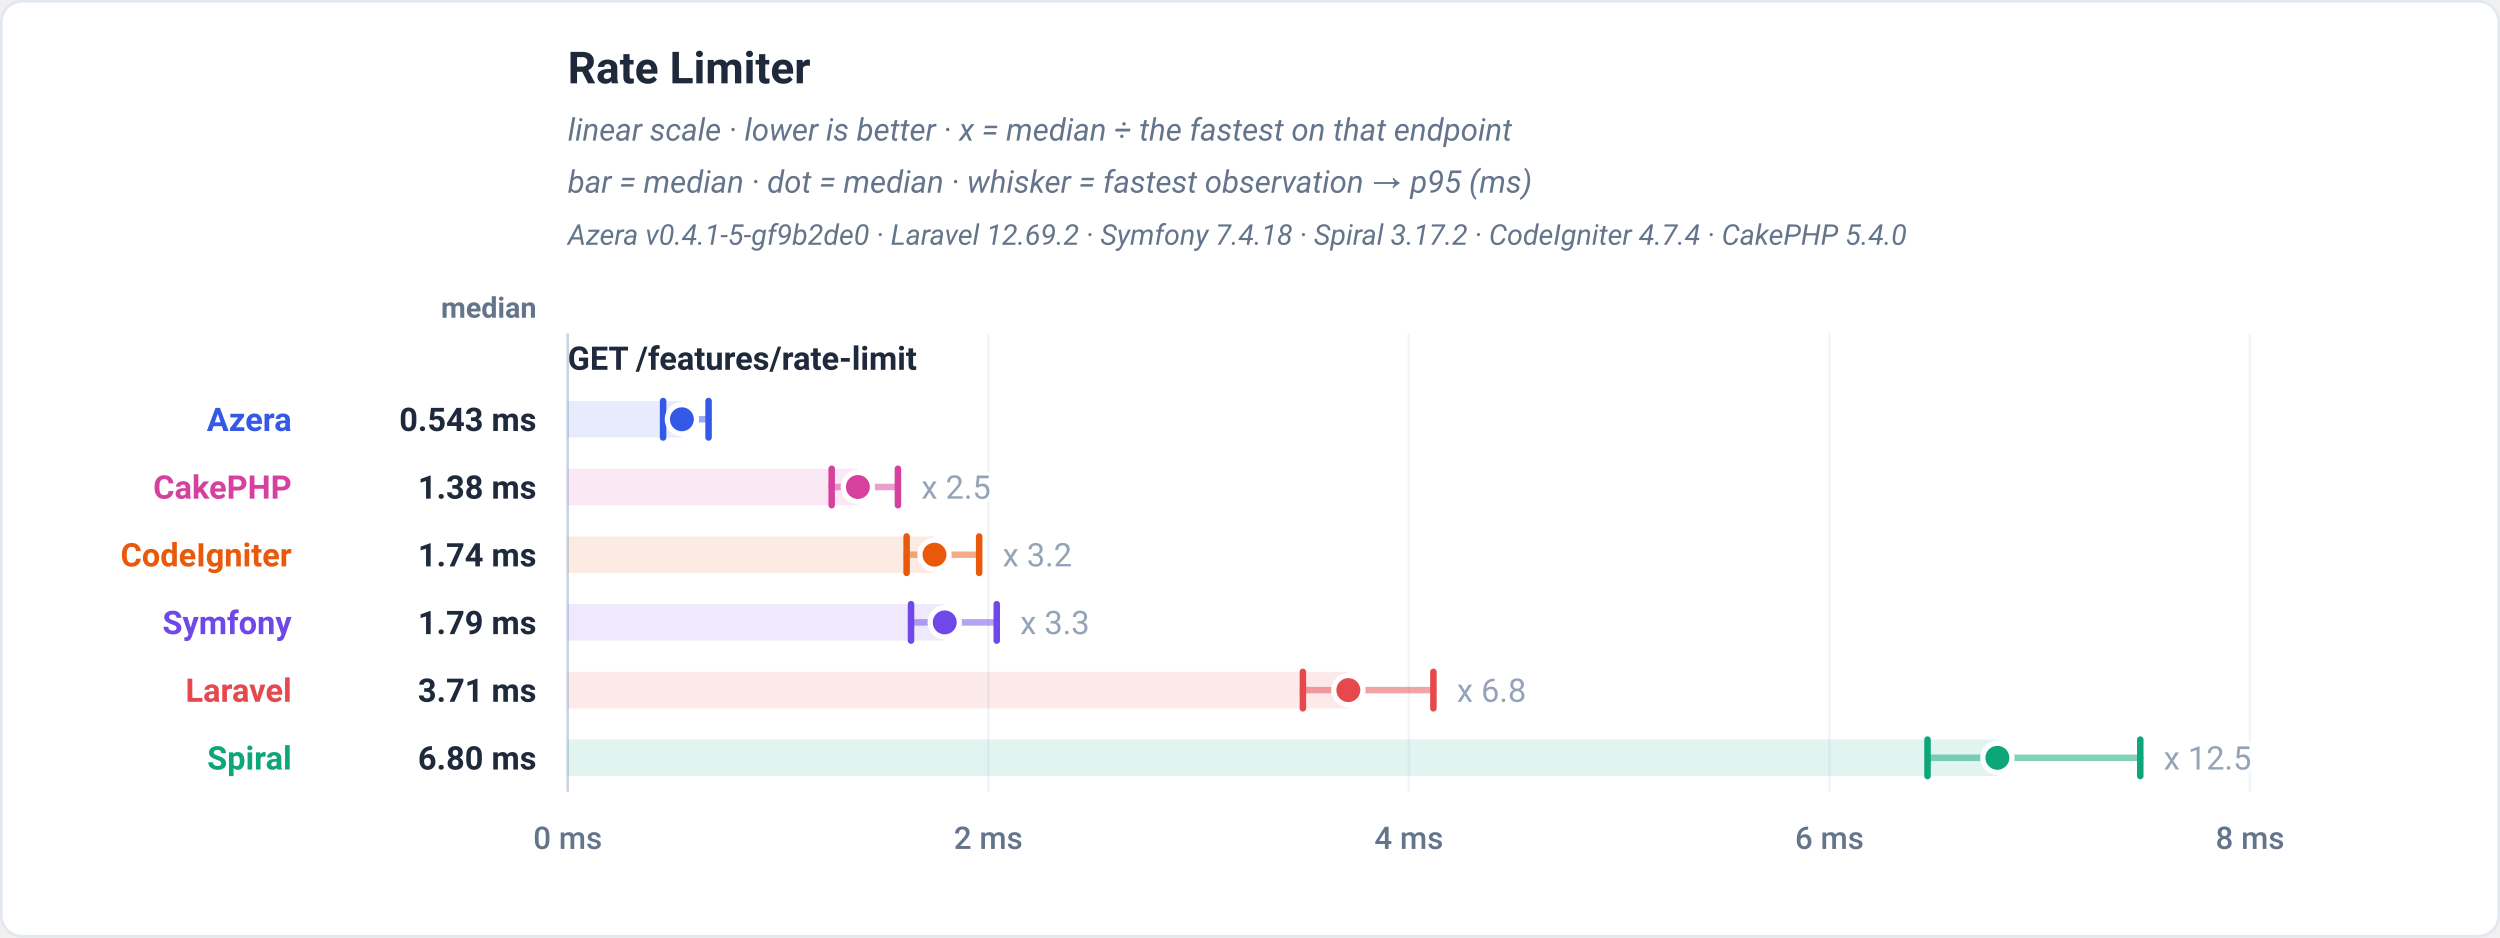
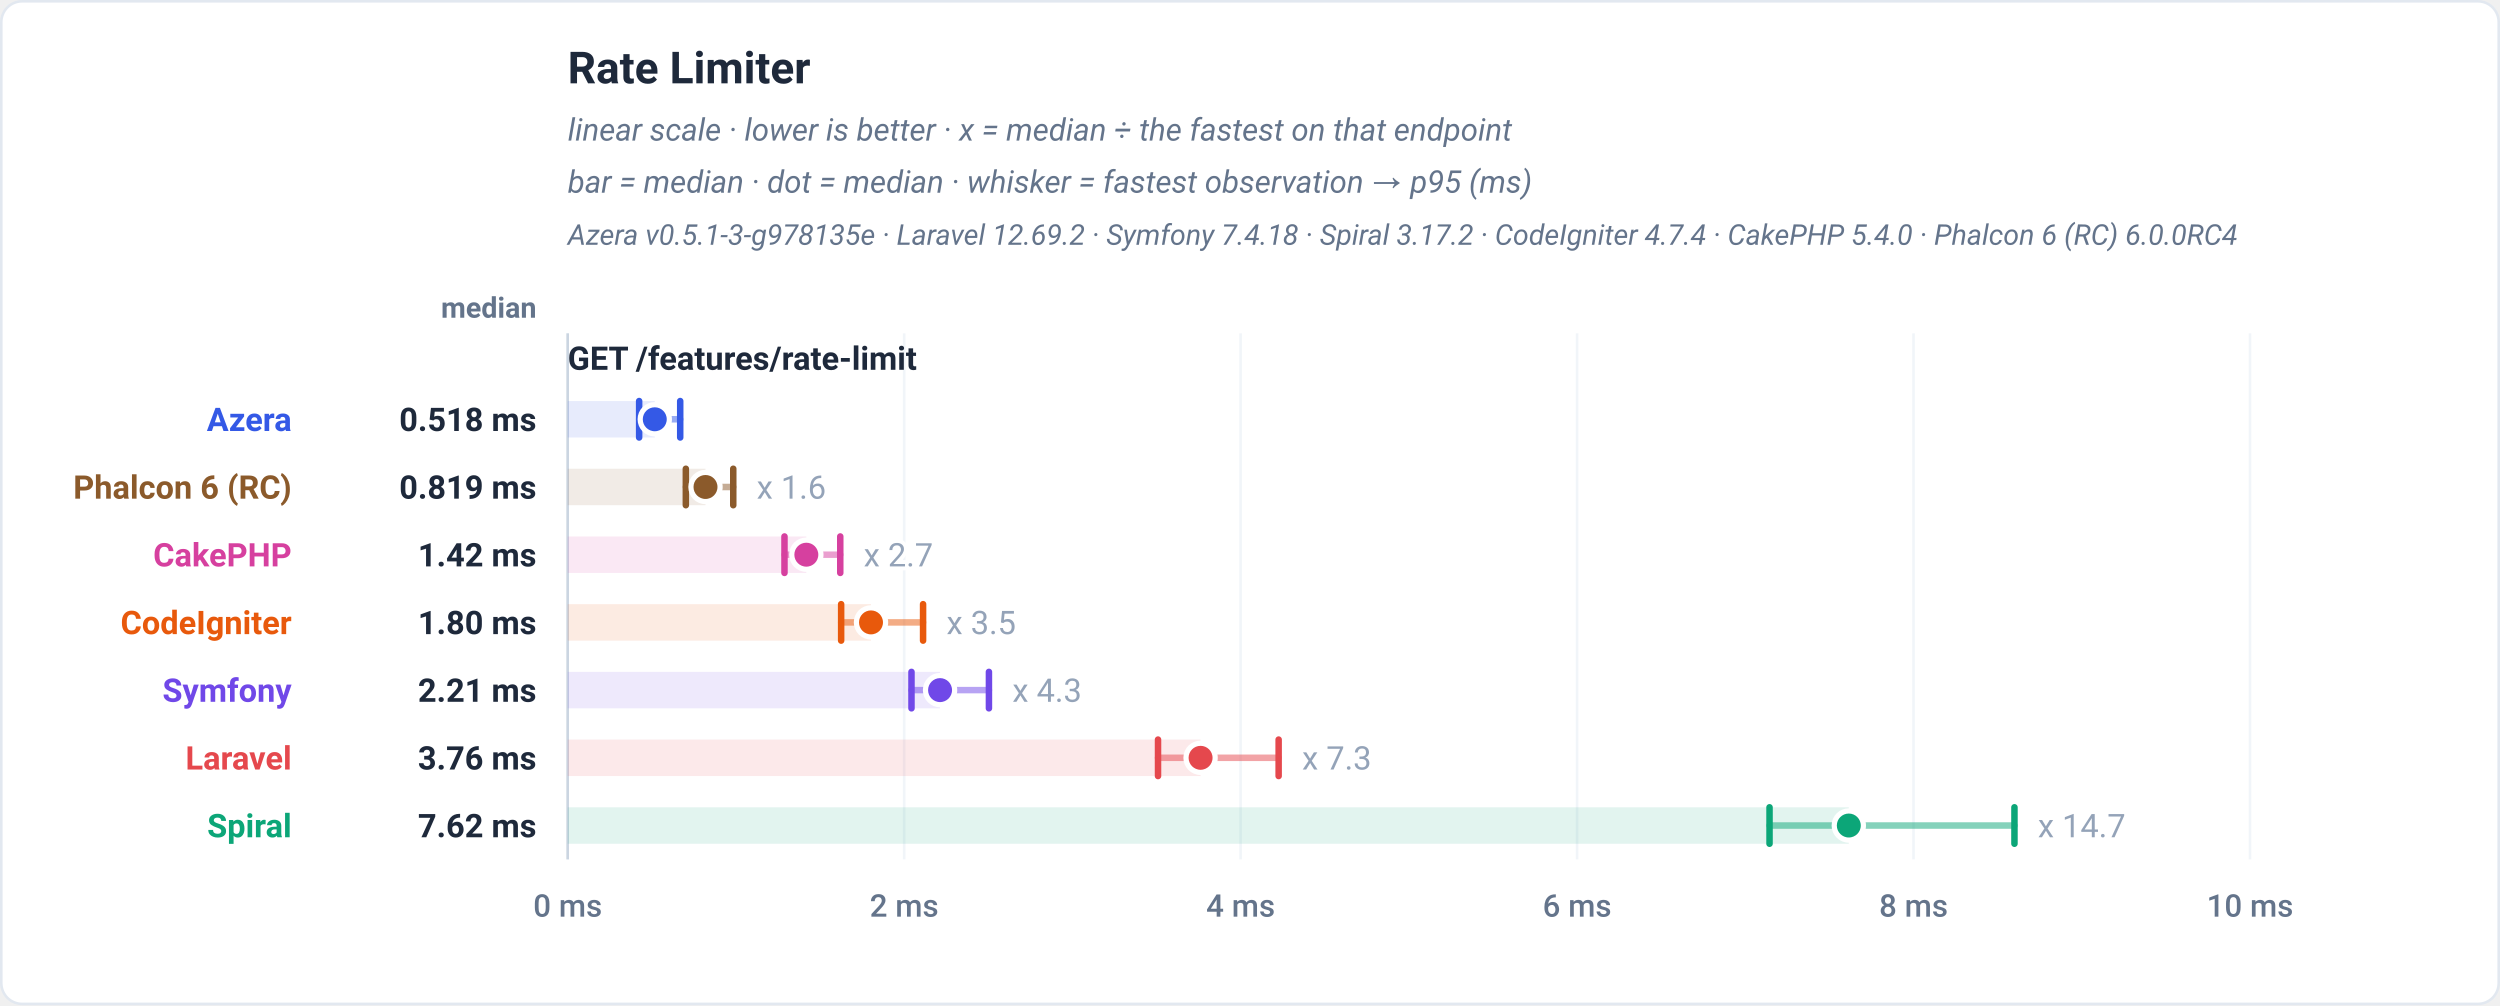
- <svg xmlns="http://www.w3.org/2000/svg" viewBox="0 0 960 360" width="960" height="360" role="img" font-family="-apple-system,BlinkMacSystemFont,'Segoe UI',Roboto,Helvetica,Arial,sans-serif">
-   <rect x="0.5" y="0.5" width="959" height="359" rx="8" fill="#ffffff" stroke="#e2e8f0" />
+ <svg xmlns="http://www.w3.org/2000/svg" viewBox="0 0 960 386" width="960" height="386" role="img" font-family="-apple-system,BlinkMacSystemFont,'Segoe UI',Roboto,Helvetica,Arial,sans-serif">
+   <rect x="0.5" y="0.5" width="959" height="385" rx="8" fill="#ffffff" stroke="#e2e8f0" />
  <text x="218" y="32" font-family="-apple-system,BlinkMacSystemFont,'Segoe UI',Roboto,Helvetica,Arial,sans-serif" font-size="17" font-weight="700" fill="#1e293b" text-anchor="start">Rate Limiter</text>
  <text x="218" y="54" font-family="-apple-system,BlinkMacSystemFont,'Segoe UI',Roboto,Helvetica,Arial,sans-serif" font-size="12" font-weight="400" fill="#64748b" text-anchor="start" font-style="italic">linear scale · lower is better · x = median ÷ the fastest on that endpoint</text>
  <text x="218" y="74" font-family="-apple-system,BlinkMacSystemFont,'Segoe UI',Roboto,Helvetica,Arial,sans-serif" font-size="12" font-weight="400" fill="#64748b" text-anchor="start" font-style="italic">bar = median · dot = median · whisker = fastest observation → p95 (ms)</text>
-   <text x="218" y="94" font-family="-apple-system,BlinkMacSystemFont,'Segoe UI',Roboto,Helvetica,Arial,sans-serif" font-size="11" font-weight="400" fill="#64748b" text-anchor="start" font-style="italic">Azera v0.4.1-5-gf9b2de0 · Laravel 12.69.2 · Symfony 7.4.18 · Spiral 3.17.2 · CodeIgniter 4.7.4 · CakePHP 5.4.0</text>
+   <text x="218" y="94" font-family="-apple-system,BlinkMacSystemFont,'Segoe UI',Roboto,Helvetica,Arial,sans-serif" font-size="11" font-weight="400" fill="#64748b" text-anchor="start" font-style="italic">Azera v0.5.1-3-g978135e · Laravel 12.69.2 · Symfony 7.4.18 · Spiral 3.17.2 · CodeIgniter 4.7.4 · CakePHP 5.4.0 · Phalcon 6 (RC) 6.0.0RC4</text>
  <text x="206" y="122" font-family="-apple-system,BlinkMacSystemFont,'Segoe UI',Roboto,Helvetica,Arial,sans-serif" font-size="11" font-weight="600" fill="#64748b" text-anchor="end">median</text>
-   <line x1="218" y1="128" x2="218" y2="304" stroke="#f1f5f9" stroke-width="1" />
-   <text x="218" y="326" font-family="-apple-system,BlinkMacSystemFont,'Segoe UI',Roboto,Helvetica,Arial,sans-serif" font-size="12" font-weight="500" fill="#64748b" text-anchor="middle">0 ms</text>
-   <line x1="379.5" y1="128" x2="379.5" y2="304" stroke="#f1f5f9" stroke-width="1" />
-   <text x="379.5" y="326" font-family="-apple-system,BlinkMacSystemFont,'Segoe UI',Roboto,Helvetica,Arial,sans-serif" font-size="12" font-weight="500" fill="#64748b" text-anchor="middle">2 ms</text>
-   <line x1="541" y1="128" x2="541" y2="304" stroke="#f1f5f9" stroke-width="1" />
-   <text x="541" y="326" font-family="-apple-system,BlinkMacSystemFont,'Segoe UI',Roboto,Helvetica,Arial,sans-serif" font-size="12" font-weight="500" fill="#64748b" text-anchor="middle">4 ms</text>
-   <line x1="702.5" y1="128" x2="702.5" y2="304" stroke="#f1f5f9" stroke-width="1" />
-   <text x="702.5" y="326" font-family="-apple-system,BlinkMacSystemFont,'Segoe UI',Roboto,Helvetica,Arial,sans-serif" font-size="12" font-weight="500" fill="#64748b" text-anchor="middle">6 ms</text>
-   <line x1="864" y1="128" x2="864" y2="304" stroke="#f1f5f9" stroke-width="1" />
-   <text x="864" y="326" font-family="-apple-system,BlinkMacSystemFont,'Segoe UI',Roboto,Helvetica,Arial,sans-serif" font-size="12" font-weight="500" fill="#64748b" text-anchor="middle">8 ms</text>
-   <line x1="218" y1="128" x2="218" y2="304" stroke="#cbd5e1" stroke-width="1" />
+   <line x1="218" y1="128" x2="218" y2="330" stroke="#f1f5f9" stroke-width="1" />
+   <text x="218" y="352" font-family="-apple-system,BlinkMacSystemFont,'Segoe UI',Roboto,Helvetica,Arial,sans-serif" font-size="12" font-weight="500" fill="#64748b" text-anchor="middle">0 ms</text>
+   <line x1="347.2" y1="128" x2="347.2" y2="330" stroke="#f1f5f9" stroke-width="1" />
+   <text x="347.2" y="352" font-family="-apple-system,BlinkMacSystemFont,'Segoe UI',Roboto,Helvetica,Arial,sans-serif" font-size="12" font-weight="500" fill="#64748b" text-anchor="middle">2 ms</text>
+   <line x1="476.4" y1="128" x2="476.4" y2="330" stroke="#f1f5f9" stroke-width="1" />
+   <text x="476.4" y="352" font-family="-apple-system,BlinkMacSystemFont,'Segoe UI',Roboto,Helvetica,Arial,sans-serif" font-size="12" font-weight="500" fill="#64748b" text-anchor="middle">4 ms</text>
+   <line x1="605.6" y1="128" x2="605.6" y2="330" stroke="#f1f5f9" stroke-width="1" />
+   <text x="605.6" y="352" font-family="-apple-system,BlinkMacSystemFont,'Segoe UI',Roboto,Helvetica,Arial,sans-serif" font-size="12" font-weight="500" fill="#64748b" text-anchor="middle">6 ms</text>
+   <line x1="734.8" y1="128" x2="734.8" y2="330" stroke="#f1f5f9" stroke-width="1" />
+   <text x="734.8" y="352" font-family="-apple-system,BlinkMacSystemFont,'Segoe UI',Roboto,Helvetica,Arial,sans-serif" font-size="12" font-weight="500" fill="#64748b" text-anchor="middle">8 ms</text>
+   <line x1="864" y1="128" x2="864" y2="330" stroke="#f1f5f9" stroke-width="1" />
+   <text x="864" y="352" font-family="-apple-system,BlinkMacSystemFont,'Segoe UI',Roboto,Helvetica,Arial,sans-serif" font-size="12" font-weight="500" fill="#64748b" text-anchor="middle">10 ms</text>
+   <line x1="218" y1="128" x2="218" y2="330" stroke="#cbd5e1" stroke-width="1" />
  <text x="218" y="142" font-family="-apple-system,BlinkMacSystemFont,'Segoe UI',Roboto,Helvetica,Arial,sans-serif" font-size="12.5" font-weight="700" fill="#1e293b" text-anchor="start">GET /features/rate-limit</text>
-   <rect x="218" y="154" width="43.84" height="14" fill="#3459e6" fill-opacity="0.12" />
-   <line x1="254.63" y1="161" x2="272.09" y2="161" stroke="#3459e6" stroke-width="2.5" stroke-linecap="round" opacity="0.5" />
-   <line x1="254.63" y1="154" x2="254.63" y2="168" stroke="#3459e6" stroke-width="2.5" stroke-linecap="round" />
-   <line x1="272.09" y1="154" x2="272.09" y2="168" stroke="#3459e6" stroke-width="2.5" stroke-linecap="round" />
-   <circle cx="261.84" cy="161" r="5.6" fill="#3459e6" stroke="#ffffff" stroke-width="2" />
+   <rect x="218" y="154" width="33.43" height="14" fill="#3459e6" fill-opacity="0.12" />
+   <line x1="245.43" y1="161" x2="261.2" y2="161" stroke="#3459e6" stroke-width="2.5" stroke-linecap="round" opacity="0.5" />
+   <line x1="245.43" y1="154" x2="245.43" y2="168" stroke="#3459e6" stroke-width="2.5" stroke-linecap="round" />
+   <line x1="261.2" y1="154" x2="261.2" y2="168" stroke="#3459e6" stroke-width="2.5" stroke-linecap="round" />
+   <circle cx="251.43" cy="161" r="5.6" fill="#3459e6" stroke="#ffffff" stroke-width="2" />
  <text x="112" y="165.5" font-family="-apple-system,BlinkMacSystemFont,'Segoe UI',Roboto,Helvetica,Arial,sans-serif" font-size="12.5" font-weight="700" fill="#3459e6" text-anchor="end">Azera</text>
-   <text x="206" y="165.5" font-family="-apple-system,BlinkMacSystemFont,'Segoe UI',Roboto,Helvetica,Arial,sans-serif" font-size="12.5" font-weight="700" fill="#1e293b" text-anchor="end">0.543 ms</text>
-   <rect x="218" y="180" width="111.42" height="14" fill="#d6409f" fill-opacity="0.12" />
-   <line x1="319.36" y1="187" x2="344.8" y2="187" stroke="#d6409f" stroke-width="2.5" stroke-linecap="round" opacity="0.5" />
-   <line x1="319.36" y1="180" x2="319.36" y2="194" stroke="#d6409f" stroke-width="2.5" stroke-linecap="round" />
-   <line x1="344.8" y1="180" x2="344.8" y2="194" stroke="#d6409f" stroke-width="2.5" stroke-linecap="round" />
-   <circle cx="329.42" cy="187" r="5.6" fill="#d6409f" stroke="#ffffff" stroke-width="2" />
-   <text x="353.8" y="191.5" font-family="-apple-system,BlinkMacSystemFont,'Segoe UI',Roboto,Helvetica,Arial,sans-serif" font-size="12.5" font-weight="400" fill="#94a3b8" text-anchor="start" stroke="#ffffff" stroke-width="3" paint-order="stroke" stroke-linejoin="round">x 2.5</text>
-   <text x="112" y="191.5" font-family="-apple-system,BlinkMacSystemFont,'Segoe UI',Roboto,Helvetica,Arial,sans-serif" font-size="12.5" font-weight="700" fill="#d6409f" text-anchor="end">CakePHP</text>
-   <text x="206" y="191.5" font-family="-apple-system,BlinkMacSystemFont,'Segoe UI',Roboto,Helvetica,Arial,sans-serif" font-size="12.5" font-weight="700" fill="#1e293b" text-anchor="end">1.38 ms</text>
-   <rect x="218" y="206" width="140.84" height="14" fill="#e8590c" fill-opacity="0.12" />
-   <line x1="348.14" y1="213" x2="376" y2="213" stroke="#e8590c" stroke-width="2.5" stroke-linecap="round" opacity="0.5" />
-   <line x1="348.14" y1="206" x2="348.14" y2="220" stroke="#e8590c" stroke-width="2.5" stroke-linecap="round" />
-   <line x1="376" y1="206" x2="376" y2="220" stroke="#e8590c" stroke-width="2.5" stroke-linecap="round" />
-   <circle cx="358.84" cy="213" r="5.6" fill="#e8590c" stroke="#ffffff" stroke-width="2" />
-   <text x="385" y="217.5" font-family="-apple-system,BlinkMacSystemFont,'Segoe UI',Roboto,Helvetica,Arial,sans-serif" font-size="12.5" font-weight="400" fill="#94a3b8" text-anchor="start" stroke="#ffffff" stroke-width="3" paint-order="stroke" stroke-linejoin="round">x 3.2</text>
-   <text x="112" y="217.5" font-family="-apple-system,BlinkMacSystemFont,'Segoe UI',Roboto,Helvetica,Arial,sans-serif" font-size="12.5" font-weight="700" fill="#e8590c" text-anchor="end">CodeIgniter</text>
-   <text x="206" y="217.5" font-family="-apple-system,BlinkMacSystemFont,'Segoe UI',Roboto,Helvetica,Arial,sans-serif" font-size="12.5" font-weight="700" fill="#1e293b" text-anchor="end">1.74 ms</text>
-   <rect x="218" y="232" width="144.77" height="14" fill="#7048e8" fill-opacity="0.12" />
-   <line x1="349.83" y1="239" x2="382.75" y2="239" stroke="#7048e8" stroke-width="2.5" stroke-linecap="round" opacity="0.5" />
-   <line x1="349.83" y1="232" x2="349.83" y2="246" stroke="#7048e8" stroke-width="2.5" stroke-linecap="round" />
-   <line x1="382.75" y1="232" x2="382.75" y2="246" stroke="#7048e8" stroke-width="2.5" stroke-linecap="round" />
-   <circle cx="362.77" cy="239" r="5.6" fill="#7048e8" stroke="#ffffff" stroke-width="2" />
-   <text x="391.75" y="243.5" font-family="-apple-system,BlinkMacSystemFont,'Segoe UI',Roboto,Helvetica,Arial,sans-serif" font-size="12.5" font-weight="400" fill="#94a3b8" text-anchor="start" stroke="#ffffff" stroke-width="3" paint-order="stroke" stroke-linejoin="round">x 3.3</text>
-   <text x="112" y="243.5" font-family="-apple-system,BlinkMacSystemFont,'Segoe UI',Roboto,Helvetica,Arial,sans-serif" font-size="12.5" font-weight="700" fill="#7048e8" text-anchor="end">Symfony</text>
-   <text x="206" y="243.5" font-family="-apple-system,BlinkMacSystemFont,'Segoe UI',Roboto,Helvetica,Arial,sans-serif" font-size="12.5" font-weight="700" fill="#1e293b" text-anchor="end">1.79 ms</text>
-   <rect x="218" y="258" width="299.76" height="14" fill="#e5484d" fill-opacity="0.12" />
-   <line x1="500.31" y1="265" x2="550.43" y2="265" stroke="#e5484d" stroke-width="2.5" stroke-linecap="round" opacity="0.5" />
-   <line x1="500.31" y1="258" x2="500.31" y2="272" stroke="#e5484d" stroke-width="2.5" stroke-linecap="round" />
-   <line x1="550.43" y1="258" x2="550.43" y2="272" stroke="#e5484d" stroke-width="2.5" stroke-linecap="round" />
-   <circle cx="517.76" cy="265" r="5.6" fill="#e5484d" stroke="#ffffff" stroke-width="2" />
-   <text x="559.43" y="269.5" font-family="-apple-system,BlinkMacSystemFont,'Segoe UI',Roboto,Helvetica,Arial,sans-serif" font-size="12.5" font-weight="400" fill="#94a3b8" text-anchor="start" stroke="#ffffff" stroke-width="3" paint-order="stroke" stroke-linejoin="round">x 6.8</text>
-   <text x="112" y="269.5" font-family="-apple-system,BlinkMacSystemFont,'Segoe UI',Roboto,Helvetica,Arial,sans-serif" font-size="12.5" font-weight="700" fill="#e5484d" text-anchor="end">Laravel</text>
-   <text x="206" y="269.5" font-family="-apple-system,BlinkMacSystemFont,'Segoe UI',Roboto,Helvetica,Arial,sans-serif" font-size="12.5" font-weight="700" fill="#1e293b" text-anchor="end">3.71 ms</text>
-   <rect x="218" y="284" width="548.99" height="14" fill="#0ca678" fill-opacity="0.12" />
-   <line x1="740.17" y1="291" x2="821.87" y2="291" stroke="#0ca678" stroke-width="2.5" stroke-linecap="round" opacity="0.5" />
-   <line x1="740.17" y1="284" x2="740.17" y2="298" stroke="#0ca678" stroke-width="2.5" stroke-linecap="round" />
-   <line x1="821.87" y1="284" x2="821.87" y2="298" stroke="#0ca678" stroke-width="2.5" stroke-linecap="round" />
-   <circle cx="766.99" cy="291" r="5.6" fill="#0ca678" stroke="#ffffff" stroke-width="2" />
-   <text x="830.87" y="295.5" font-family="-apple-system,BlinkMacSystemFont,'Segoe UI',Roboto,Helvetica,Arial,sans-serif" font-size="12.5" font-weight="400" fill="#94a3b8" text-anchor="start" stroke="#ffffff" stroke-width="3" paint-order="stroke" stroke-linejoin="round">x 12.5</text>
-   <text x="112" y="295.5" font-family="-apple-system,BlinkMacSystemFont,'Segoe UI',Roboto,Helvetica,Arial,sans-serif" font-size="12.5" font-weight="700" fill="#0ca678" text-anchor="end">Spiral</text>
-   <text x="206" y="295.5" font-family="-apple-system,BlinkMacSystemFont,'Segoe UI',Roboto,Helvetica,Arial,sans-serif" font-size="12.5" font-weight="700" fill="#1e293b" text-anchor="end">6.80 ms</text>
+   <text x="206" y="165.5" font-family="-apple-system,BlinkMacSystemFont,'Segoe UI',Roboto,Helvetica,Arial,sans-serif" font-size="12.5" font-weight="700" fill="#1e293b" text-anchor="end">0.518 ms</text>
+   <rect x="218" y="180" width="52.91" height="14" fill="#8b5a2b" fill-opacity="0.12" />
+   <line x1="263.36" y1="187" x2="281.57" y2="187" stroke="#8b5a2b" stroke-width="2.5" stroke-linecap="round" opacity="0.5" />
+   <line x1="263.36" y1="180" x2="263.36" y2="194" stroke="#8b5a2b" stroke-width="2.5" stroke-linecap="round" />
+   <line x1="281.57" y1="180" x2="281.57" y2="194" stroke="#8b5a2b" stroke-width="2.5" stroke-linecap="round" />
+   <circle cx="270.91" cy="187" r="5.6" fill="#8b5a2b" stroke="#ffffff" stroke-width="2" />
+   <text x="290.57" y="191.5" font-family="-apple-system,BlinkMacSystemFont,'Segoe UI',Roboto,Helvetica,Arial,sans-serif" font-size="12.5" font-weight="400" fill="#94a3b8" text-anchor="start" stroke="#ffffff" stroke-width="3" paint-order="stroke" stroke-linejoin="round">x 1.6</text>
+   <text x="112" y="191.5" font-family="-apple-system,BlinkMacSystemFont,'Segoe UI',Roboto,Helvetica,Arial,sans-serif" font-size="12.5" font-weight="700" fill="#8b5a2b" text-anchor="end">Phalcon 6 (RC)</text>
+   <text x="206" y="191.5" font-family="-apple-system,BlinkMacSystemFont,'Segoe UI',Roboto,Helvetica,Arial,sans-serif" font-size="12.5" font-weight="700" fill="#1e293b" text-anchor="end">0.819 ms</text>
+   <rect x="218" y="206" width="91.63" height="14" fill="#d6409f" fill-opacity="0.12" />
+   <line x1="301.24" y1="213" x2="322.66" y2="213" stroke="#d6409f" stroke-width="2.5" stroke-linecap="round" opacity="0.5" />
+   <line x1="301.24" y1="206" x2="301.24" y2="220" stroke="#d6409f" stroke-width="2.5" stroke-linecap="round" />
+   <line x1="322.66" y1="206" x2="322.66" y2="220" stroke="#d6409f" stroke-width="2.5" stroke-linecap="round" />
+   <circle cx="309.63" cy="213" r="5.6" fill="#d6409f" stroke="#ffffff" stroke-width="2" />
+   <text x="331.66" y="217.5" font-family="-apple-system,BlinkMacSystemFont,'Segoe UI',Roboto,Helvetica,Arial,sans-serif" font-size="12.5" font-weight="400" fill="#94a3b8" text-anchor="start" stroke="#ffffff" stroke-width="3" paint-order="stroke" stroke-linejoin="round">x 2.7</text>
+   <text x="112" y="217.5" font-family="-apple-system,BlinkMacSystemFont,'Segoe UI',Roboto,Helvetica,Arial,sans-serif" font-size="12.5" font-weight="700" fill="#d6409f" text-anchor="end">CakePHP</text>
+   <text x="206" y="217.5" font-family="-apple-system,BlinkMacSystemFont,'Segoe UI',Roboto,Helvetica,Arial,sans-serif" font-size="12.5" font-weight="700" fill="#1e293b" text-anchor="end">1.42 ms</text>
+   <rect x="218" y="232" width="116.46" height="14" fill="#e8590c" fill-opacity="0.12" />
+   <line x1="323" y1="239" x2="354.46" y2="239" stroke="#e8590c" stroke-width="2.5" stroke-linecap="round" opacity="0.5" />
+   <line x1="323" y1="232" x2="323" y2="246" stroke="#e8590c" stroke-width="2.5" stroke-linecap="round" />
+   <line x1="354.46" y1="232" x2="354.46" y2="246" stroke="#e8590c" stroke-width="2.5" stroke-linecap="round" />
+   <circle cx="334.46" cy="239" r="5.6" fill="#e8590c" stroke="#ffffff" stroke-width="2" />
+   <text x="363.46" y="243.5" font-family="-apple-system,BlinkMacSystemFont,'Segoe UI',Roboto,Helvetica,Arial,sans-serif" font-size="12.5" font-weight="400" fill="#94a3b8" text-anchor="start" stroke="#ffffff" stroke-width="3" paint-order="stroke" stroke-linejoin="round">x 3.5</text>
+   <text x="112" y="243.5" font-family="-apple-system,BlinkMacSystemFont,'Segoe UI',Roboto,Helvetica,Arial,sans-serif" font-size="12.5" font-weight="700" fill="#e8590c" text-anchor="end">CodeIgniter</text>
+   <text x="206" y="243.5" font-family="-apple-system,BlinkMacSystemFont,'Segoe UI',Roboto,Helvetica,Arial,sans-serif" font-size="12.5" font-weight="700" fill="#1e293b" text-anchor="end">1.80 ms</text>
+   <rect x="218" y="258" width="142.98" height="14" fill="#7048e8" fill-opacity="0.12" />
+   <line x1="350.01" y1="265" x2="379.75" y2="265" stroke="#7048e8" stroke-width="2.5" stroke-linecap="round" opacity="0.5" />
+   <line x1="350.01" y1="258" x2="350.01" y2="272" stroke="#7048e8" stroke-width="2.5" stroke-linecap="round" />
+   <line x1="379.75" y1="258" x2="379.75" y2="272" stroke="#7048e8" stroke-width="2.5" stroke-linecap="round" />
+   <circle cx="360.98" cy="265" r="5.6" fill="#7048e8" stroke="#ffffff" stroke-width="2" />
+   <text x="388.75" y="269.5" font-family="-apple-system,BlinkMacSystemFont,'Segoe UI',Roboto,Helvetica,Arial,sans-serif" font-size="12.5" font-weight="400" fill="#94a3b8" text-anchor="start" stroke="#ffffff" stroke-width="3" paint-order="stroke" stroke-linejoin="round">x 4.3</text>
+   <text x="112" y="269.5" font-family="-apple-system,BlinkMacSystemFont,'Segoe UI',Roboto,Helvetica,Arial,sans-serif" font-size="12.5" font-weight="700" fill="#7048e8" text-anchor="end">Symfony</text>
+   <text x="206" y="269.5" font-family="-apple-system,BlinkMacSystemFont,'Segoe UI',Roboto,Helvetica,Arial,sans-serif" font-size="12.5" font-weight="700" fill="#1e293b" text-anchor="end">2.21 ms</text>
+   <rect x="218" y="284" width="243.02" height="14" fill="#e5484d" fill-opacity="0.12" />
+   <line x1="444.68" y1="291" x2="491" y2="291" stroke="#e5484d" stroke-width="2.5" stroke-linecap="round" opacity="0.5" />
+   <line x1="444.68" y1="284" x2="444.68" y2="298" stroke="#e5484d" stroke-width="2.5" stroke-linecap="round" />
+   <line x1="491" y1="284" x2="491" y2="298" stroke="#e5484d" stroke-width="2.5" stroke-linecap="round" />
+   <circle cx="461.02" cy="291" r="5.6" fill="#e5484d" stroke="#ffffff" stroke-width="2" />
+   <text x="500" y="295.5" font-family="-apple-system,BlinkMacSystemFont,'Segoe UI',Roboto,Helvetica,Arial,sans-serif" font-size="12.5" font-weight="400" fill="#94a3b8" text-anchor="start" stroke="#ffffff" stroke-width="3" paint-order="stroke" stroke-linejoin="round">x 7.3</text>
+   <text x="112" y="295.5" font-family="-apple-system,BlinkMacSystemFont,'Segoe UI',Roboto,Helvetica,Arial,sans-serif" font-size="12.5" font-weight="700" fill="#e5484d" text-anchor="end">Laravel</text>
+   <text x="206" y="295.5" font-family="-apple-system,BlinkMacSystemFont,'Segoe UI',Roboto,Helvetica,Arial,sans-serif" font-size="12.5" font-weight="700" fill="#1e293b" text-anchor="end">3.76 ms</text>
+   <rect x="218" y="310" width="491.94" height="14" fill="#0ca678" fill-opacity="0.12" />
+   <line x1="679.5" y1="317" x2="773.55" y2="317" stroke="#0ca678" stroke-width="2.5" stroke-linecap="round" opacity="0.5" />
+   <line x1="679.5" y1="310" x2="679.5" y2="324" stroke="#0ca678" stroke-width="2.5" stroke-linecap="round" />
+   <line x1="773.55" y1="310" x2="773.55" y2="324" stroke="#0ca678" stroke-width="2.5" stroke-linecap="round" />
+   <circle cx="709.94" cy="317" r="5.6" fill="#0ca678" stroke="#ffffff" stroke-width="2" />
+   <text x="782.55" y="321.5" font-family="-apple-system,BlinkMacSystemFont,'Segoe UI',Roboto,Helvetica,Arial,sans-serif" font-size="12.5" font-weight="400" fill="#94a3b8" text-anchor="start" stroke="#ffffff" stroke-width="3" paint-order="stroke" stroke-linejoin="round">x 14.7</text>
+   <text x="112" y="321.5" font-family="-apple-system,BlinkMacSystemFont,'Segoe UI',Roboto,Helvetica,Arial,sans-serif" font-size="12.5" font-weight="700" fill="#0ca678" text-anchor="end">Spiral</text>
+   <text x="206" y="321.5" font-family="-apple-system,BlinkMacSystemFont,'Segoe UI',Roboto,Helvetica,Arial,sans-serif" font-size="12.5" font-weight="700" fill="#1e293b" text-anchor="end">7.62 ms</text>
</svg>
